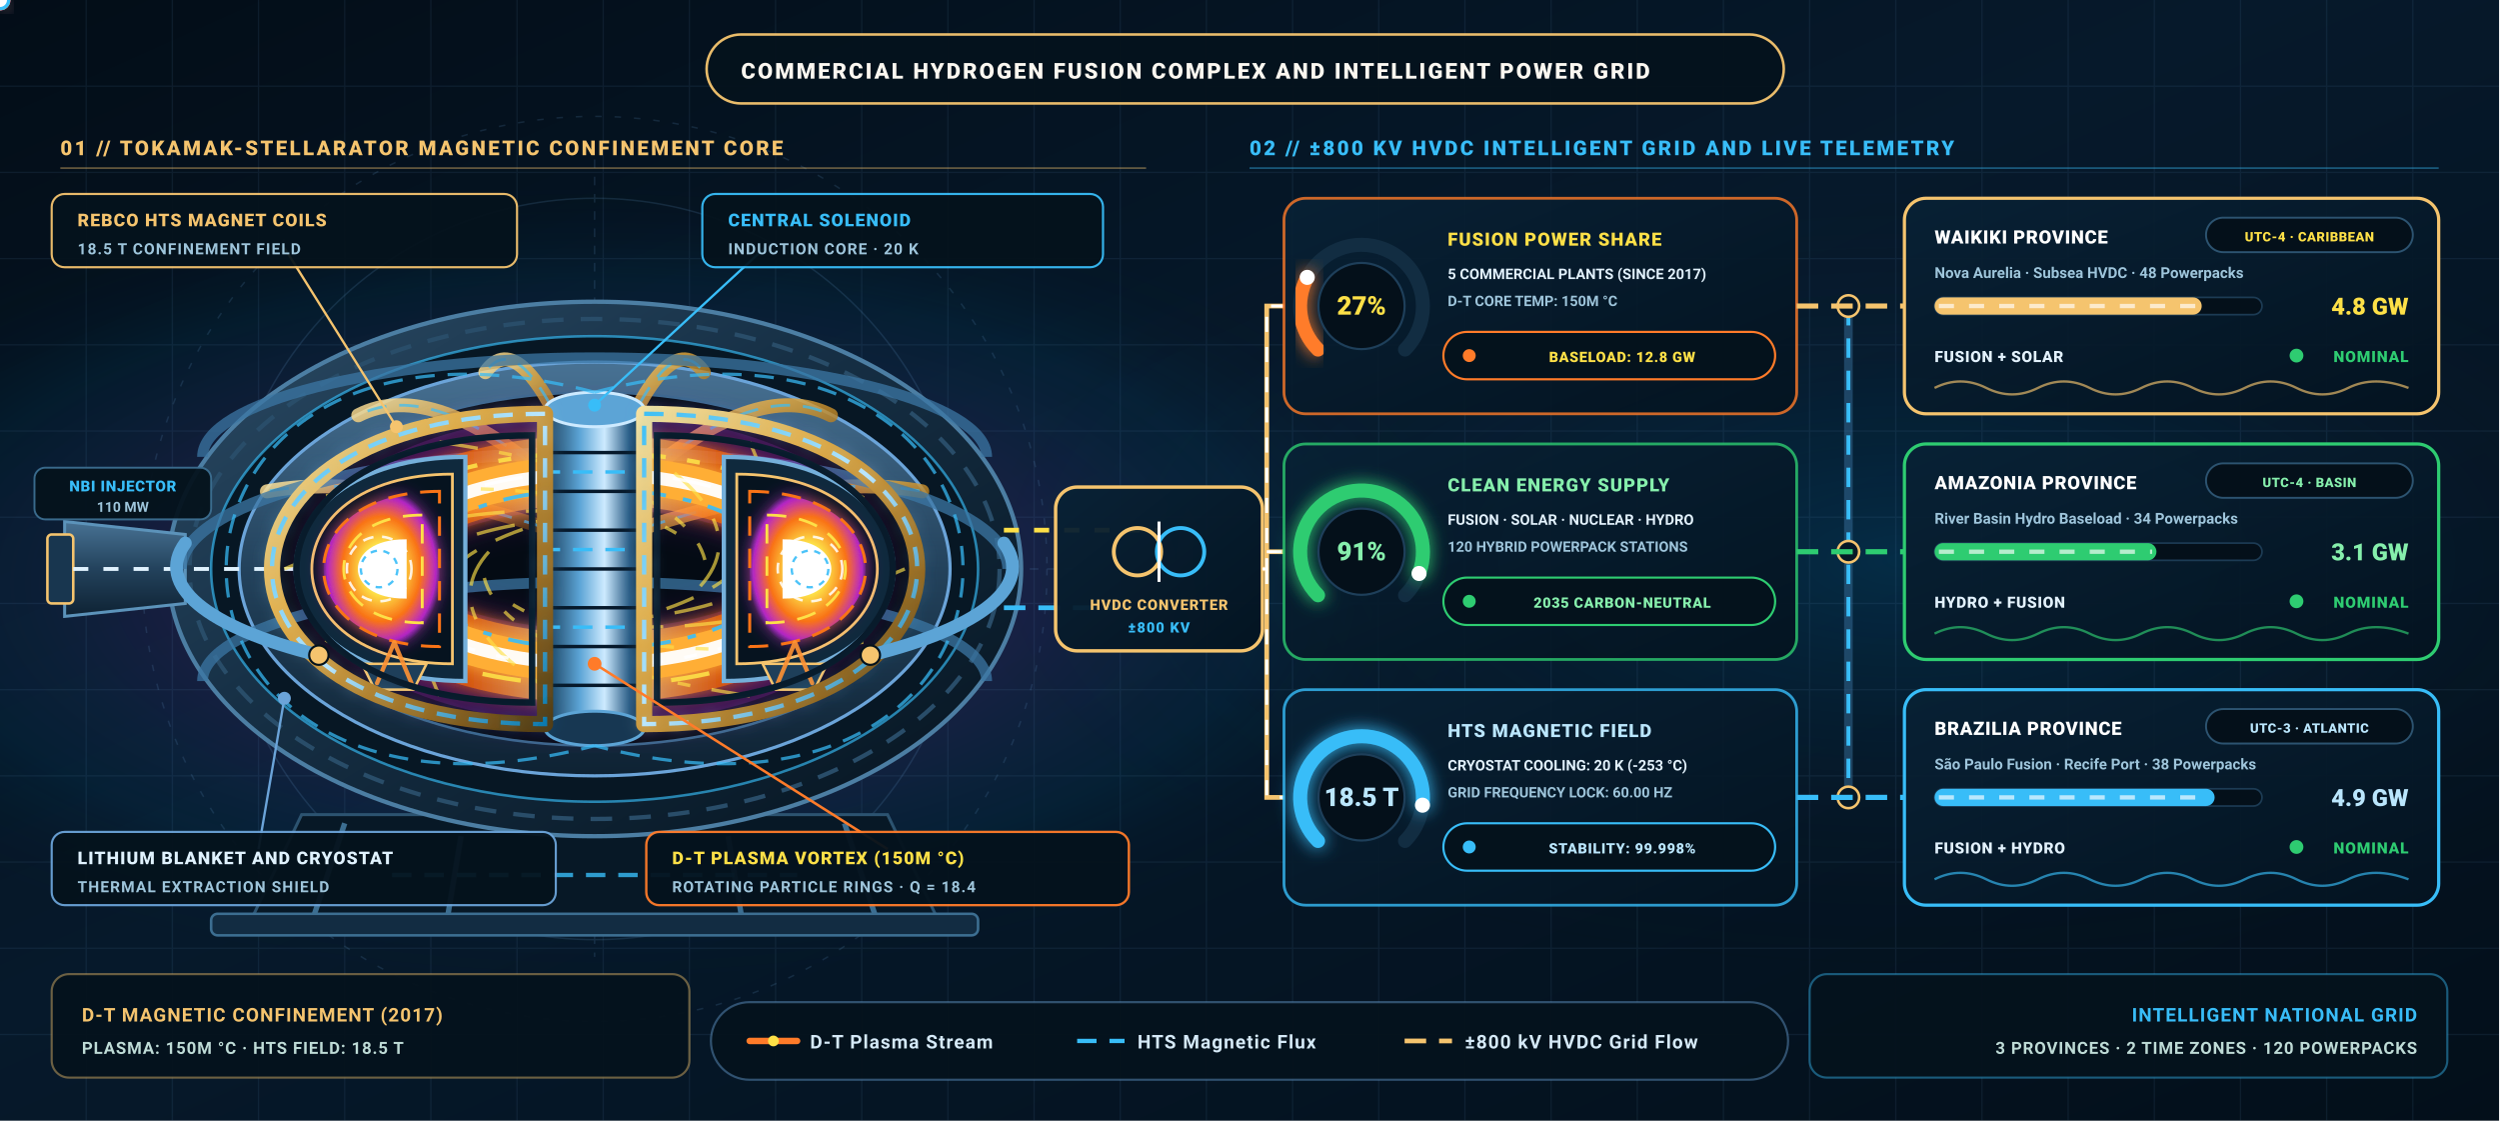
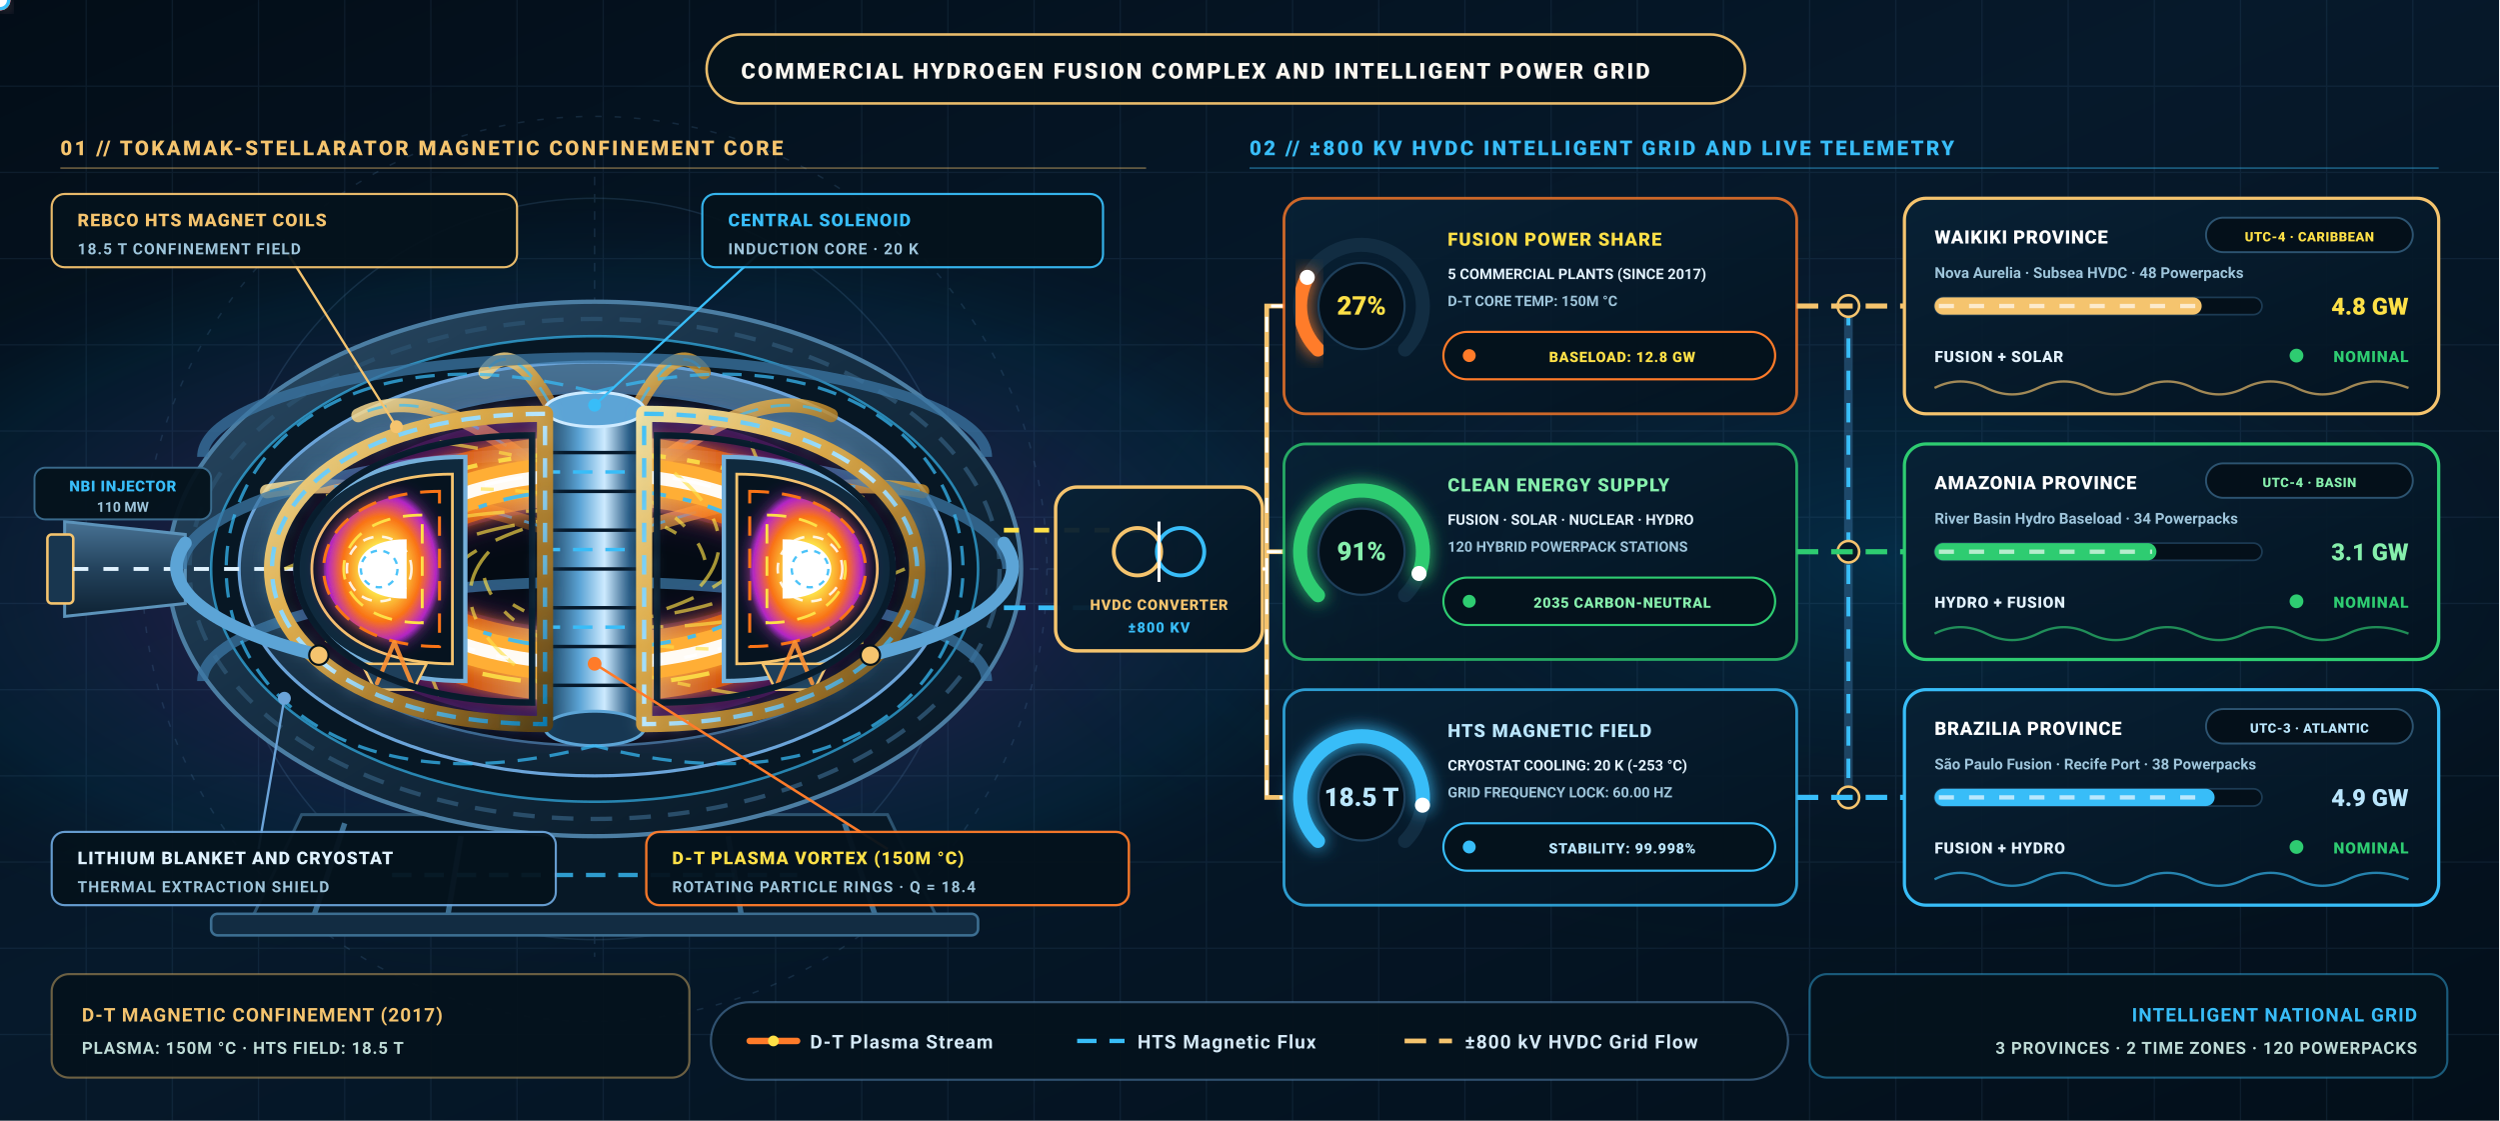
<svg xmlns="http://www.w3.org/2000/svg" class="ill" viewBox="0 0 1160 520">
  <defs>
    <clipPath id="fg-clip-en">
      <rect width="1160" height="520" />
    </clipPath>
    <clipPath id="fg-clip-en-plasma-torus">
      <path d="M126,264 A150,72 0 1,0 426,264 A150,72 0 1,0 126,264 Z M230,264 A46,21 0 1,1 322,264 A46,21 0 1,1 230,264 Z" fill-rule="evenodd" />
    </clipPath>
    <style>
            @keyframes fg-pulse {
                0%, 100% { opacity: 0.82; transform: scale(0.985); }
                50% { opacity: 1; transform: scale(1.025); }
            }
            @keyframes fg-core-pulse {
                0%, 100% { opacity: 0.78; stroke-width: 14px; }
                50% { opacity: 1; stroke-width: 20px; }
            }
            @keyframes fg-beacon {
                0%, 100% { opacity: 0.35; transform: scale(0.85); }
                50% { opacity: 1; transform: scale(1.35); }
            }
            @keyframes fg-dash-flow {
                to { stroke-dashoffset: -56; }
            }
            @keyframes fg-dash-rev {
                to { stroke-dashoffset: 56; }
            }
            @keyframes fg-flux-flow {
                to { stroke-dashoffset: -36; }
            }
            @keyframes fg-spin-cw {
                to { transform: rotate(360deg); }
            }
            @keyframes fg-spin-ccw {
                to { transform: rotate(-360deg); }
            }
            .plasma-pulse {
                transform-box: fill-box;
                transform-origin: center;
                animation: fg-pulse 3.2s ease-in-out infinite;
            }
            .core-pulse {
                animation: fg-core-pulse 2.6s ease-in-out infinite;
            }
            .beacon {
                transform-box: fill-box;
                transform-origin: center;
                animation: fg-beacon 2.4s ease-in-out infinite;
            }
            .particle-ring-cw {
                stroke-dasharray: 18 10 6 10;
                animation: fg-dash-flow 2.2s linear infinite;
            }
            .particle-ring-ccw {
                stroke-dasharray: 12 8 4 8;
                animation: fg-dash-rev 2.8s linear infinite;
            }
            .rotor-cw {
                transform-box: fill-box;
                transform-origin: center;
                animation: fg-spin-cw 14s linear infinite;
            }
            .rotor-ccw {
                transform-box: fill-box;
                transform-origin: center;
                animation: fg-spin-ccw 10s linear infinite;
            }
            .flux-line {
                stroke-dasharray: 9 6;
                animation: fg-flux-flow 2.4s linear infinite;
            }
            .grid-flow {
                stroke-dasharray: 10 6;
                animation: fg-dash-flow 1.8s linear infinite;
            }
            .grid-flow-fast {
                stroke-dasharray: 7 7;
                animation: fg-dash-flow 1.2s linear infinite;
            }
            @media (prefers-reduced-motion: reduce) {
                .plasma-pulse, .core-pulse, .beacon, .particle-ring-cw, .particle-ring-ccw,
                .rotor-cw, .rotor-ccw, .flux-line, .grid-flow, .grid-flow-fast {
                    animation: none !important;
                }
            }
            text {
                font-family: "Manrope", -apple-system, BlinkMacSystemFont, "Segoe UI", Roboto, sans-serif;
            }
        </style>
    <linearGradient id="fg-bg" x1="0%" y1="0%" x2="100%" y2="100%">
      <stop offset="0%" stop-color="#030d17" />
      <stop offset="45%" stop-color="#06192b" />
      <stop offset="100%" stop-color="#030f1a" />
    </linearGradient>
    <radialGradient id="fg-reactor-ambience" cx="24%" cy="52%" r="36%">
      <stop offset="0%" stop-color="#ff7b29" stop-opacity="0.28" />
      <stop offset="42%" stop-color="#a855f7" stop-opacity="0.14" />
      <stop offset="75%" stop-color="#0284c7" stop-opacity="0.08" />
      <stop offset="100%" stop-color="#030d17" stop-opacity="0" />
    </radialGradient>
    <radialGradient id="fg-grid-ambience" cx="76%" cy="50%" r="38%">
      <stop offset="0%" stop-color="#0284c7" stop-opacity="0.20" />
      <stop offset="55%" stop-color="#0f3d5e" stop-opacity="0.10" />
      <stop offset="100%" stop-color="#030d17" stop-opacity="0" />
    </radialGradient>
    <linearGradient id="fg-cryostat-shell" x1="0%" y1="0%" x2="100%" y2="100%">
      <stop offset="0%" stop-color="#2c4c66" />
      <stop offset="40%" stop-color="#173147" />
      <stop offset="80%" stop-color="#0b1d2c" />
      <stop offset="100%" stop-color="#06111b" />
    </linearGradient>
    <linearGradient id="fg-blanket-metal" x1="0%" y1="0%" x2="0%" y2="100%">
      <stop offset="0%" stop-color="#487294" />
      <stop offset="50%" stop-color="#23425c" />
      <stop offset="100%" stop-color="#0e2233" />
    </linearGradient>
    <linearGradient id="fg-hts-coil" x1="0%" y1="0%" x2="100%" y2="100%">
      <stop offset="0%" stop-color="#ffe299" />
      <stop offset="35%" stop-color="#e5a93c" />
      <stop offset="75%" stop-color="#9e6916" />
      <stop offset="100%" stop-color="#593808" />
    </linearGradient>
    <linearGradient id="fg-plasma-grad" x1="0%" y1="0%" x2="100%" y2="0%">
      <stop offset="0%" stop-color="#ec4899" />
      <stop offset="22%" stop-color="#ff6a00" />
      <stop offset="50%" stop-color="#fff3b0" />
      <stop offset="78%" stop-color="#ff6a00" />
      <stop offset="100%" stop-color="#a855f7" />
    </linearGradient>
    <radialGradient id="fg-d-section-plasma" cx="50%" cy="50%" r="52%">
      <stop offset="0%" stop-color="#ffffff" />
      <stop offset="32%" stop-color="#fde047" />
      <stop offset="65%" stop-color="#f97316" />
      <stop offset="90%" stop-color="#c026d3" stop-opacity="0.85" />
      <stop offset="100%" stop-color="#7e22ce" stop-opacity="0" />
    </radialGradient>
    <linearGradient id="fg-solenoid-cyl" x1="0%" y1="0%" x2="100%" y2="0%">
      <stop offset="0%" stop-color="#173752" />
      <stop offset="35%" stop-color="#5ca4d6" />
      <stop offset="60%" stop-color="#cdeaff" />
      <stop offset="85%" stop-color="#2a5c85" />
      <stop offset="100%" stop-color="#0d2236" />
    </linearGradient>
    <linearGradient id="fg-flux-grad" x1="0%" y1="0%" x2="100%" y2="100%">
      <stop offset="0%" stop-color="#38bdf8" stop-opacity="0.95" />
      <stop offset="50%" stop-color="#bae6fd" stop-opacity="1" />
      <stop offset="100%" stop-color="#0284c7" stop-opacity="0.85" />
    </linearGradient>
    <linearGradient id="fg-card-bg" x1="0%" y1="0%" x2="100%" y2="100%">
      <stop offset="0%" stop-color="#082135" stop-opacity="0.95" />
      <stop offset="100%" stop-color="#041320" stop-opacity="0.95" />
    </linearGradient>
    <filter id="fg-glow" x="-25%" y="-25%" width="150%" height="150%">
      <feGaussianBlur stdDeviation="4" result="blur" />
      <feComposite in="SourceGraphic" in2="blur" operator="over" />
    </filter>
    <filter id="fg-soft-glow" x="-35%" y="-35%" width="170%" height="170%">
      <feGaussianBlur stdDeviation="8" result="blur" />
      <feComposite in="SourceGraphic" in2="blur" operator="over" />
    </filter>
  </defs>
  <g clip-path="url(#fg-clip-en)">
    <rect width="1160" height="520" fill="url(#fg-bg)" />
    <rect width="1160" height="520" fill="url(#fg-reactor-ambience)" />
    <rect width="1160" height="520" fill="url(#fg-grid-ambience)" />
    <path d="M40,0 V520 M80,0 V520 M120,0 V520 M160,0 V520 M200,0 V520 M240,0 V520 M280,0 V520 M320,0 V520 M360,0 V520 M400,0 V520 M440,0 V520 M480,0 V520 M520,0 V520 M560,0 V520 M600,0 V520 M640,0 V520 M680,0 V520 M720,0 V520 M760,0 V520 M800,0 V520 M840,0 V520 M880,0 V520 M920,0 V520 M960,0 V520 M1000,0 V520 M1040,0 V520 M1080,0 V520 M1120,0 V520 M0,40 H1160 M0,80 H1160 M0,120 H1160 M0,160 H1160 M0,200 H1160 M0,240 H1160 M0,280 H1160 M0,320 H1160 M0,360 H1160 M0,400 H1160 M0,440 H1160 M0,480 H1160" stroke="#6BA4D9" stroke-width="0.6" opacity="0.09" />
    <g stroke="#6BA4D9" stroke-width="0.7" fill="none" opacity="0.16">
      <circle cx="276" cy="264" r="210" stroke-dasharray="3 6" />
      <circle cx="276" cy="264" r="172" />
      <line x1="54" y1="264" x2="498" y2="264" stroke-dasharray="4 4" />
      <line x1="276" y1="74" x2="276" y2="444" stroke-dasharray="4 4" />
    </g>
    <g font-size="9.5" font-weight="800" letter-spacing="1.1">
      <text x="28" y="72" fill="#f5c46e">01 // TOKAMAK-STELLARATOR MAGNETIC CONFINEMENT CORE</text>
      <line x1="28" y1="78" x2="532" y2="78" stroke="#f5c46e" stroke-width="0.8" opacity="0.4" />
      <text x="580" y="72" fill="#38bdf8">02 // ±800 KV HVDC INTELLIGENT GRID AND LIVE TELEMETRY</text>
      <line x1="580" y1="78" x2="1132" y2="78" stroke="#38bdf8" stroke-width="0.8" opacity="0.4" />
    </g>
    <g>
      <polygon points="116,428 140,378 412,378 436,428" fill="#071826" stroke="#2c5370" stroke-width="1.4" />
      <rect x="98" y="424" width="356" height="10" rx="3" fill="#122c42" stroke="#3c6e91" stroke-width="1.2" />
      <g stroke="#3c6e91" stroke-width="2.5">
        <line x1="160" y1="382" x2="146" y2="424" />
        <line x1="214" y1="388" x2="208" y2="424" />
        <line x1="338" y1="388" x2="344" y2="424" />
        <line x1="392" y1="382" x2="406" y2="424" />
      </g>
      <path d="M182,406 H370" stroke="#38bdf8" stroke-width="2" stroke-dasharray="6 4" class="flux-line" opacity="0.8" />
    </g>
    <g>
      <ellipse cx="276" cy="264" rx="198" ry="124" fill="url(#fg-cryostat-shell)" stroke="#4c7ea3" stroke-width="2" />
      <ellipse cx="276" cy="264" rx="188" ry="116" fill="none" stroke="#294d69" stroke-width="2" stroke-dasharray="10 8" />
      <ellipse cx="276" cy="264" rx="178" ry="108" fill="#071724" stroke="#38bdf8" stroke-width="1.2" stroke-opacity="0.65" />
      <ellipse cx="276" cy="264" rx="165" ry="96" fill="url(#fg-blanket-metal)" stroke="#6ba4d9" stroke-width="1.5" />
      <ellipse cx="276" cy="264" rx="152" ry="82" fill="#040b14" stroke="#3b698c" stroke-width="1.2" />
    </g>
    <g>
      <polygon points="30,242 86,248 86,280 30,286" fill="url(#fg-blanket-metal)" stroke="#5c93ba" stroke-width="1.4" />
      <rect x="22" y="248" width="12" height="32" rx="2" fill="#18364f" stroke="#f5c46e" stroke-width="1.2" />
      <line x1="34" y1="264" x2="140" y2="264" stroke="#38bdf8" stroke-width="4" opacity="0.35" filter="url(#fg-glow)" />
      <line x1="34" y1="264" x2="140" y2="264" stroke="#e0f2fe" stroke-width="1.8" stroke-dasharray="6 4" class="grid-flow-fast" />
      <g>
        <rect x="16" y="217" width="82" height="24" rx="5" fill="#04121c" stroke="#3c6e91" stroke-width="0.9" opacity="0.94" />
        <text x="57" y="228" fill="#38bdf8" font-size="7.0" font-weight="800" text-anchor="middle" letter-spacing="0.3">NBI INJECTOR</text>
        <text x="57" y="237.5" fill="#9ec5db" font-size="6.5" font-weight="700" text-anchor="middle">110 MW</text>
      </g>
    </g>
    <g>
      <path d="M251.9,244.5 Q172.2,219 123.9,228" fill="none" stroke="url(#fg-hts-coil)" stroke-width="6.5" stroke-linecap="round" opacity="0.82" />
      <path d="M251.9,244.5 Q172.2,219 123.9,228" fill="none" stroke="#38bdf8" stroke-width="1.3" stroke-dasharray="5 4" class="flux-line" opacity="0.7" />
      <path d="M258.6,225.4 Q201.1,174.8 166.3,192.7" fill="none" stroke="url(#fg-hts-coil)" stroke-width="6.5" stroke-linecap="round" opacity="0.82" />
      <path d="M258.6,225.4 Q201.1,174.8 166.3,192.7" fill="none" stroke="#38bdf8" stroke-width="1.3" stroke-dasharray="5 4" class="flux-line" opacity="0.7" />
      <path d="M268,214.5 Q241.4,149.9 225.3,172.7" fill="none" stroke="url(#fg-hts-coil)" stroke-width="6.5" stroke-linecap="round" opacity="0.82" />
      <path d="M268,214.5 Q241.4,149.9 225.3,172.7" fill="none" stroke="#38bdf8" stroke-width="1.3" stroke-dasharray="5 4" class="flux-line" opacity="0.7" />
      <path d="M284,214.5 Q310.6,149.9 326.7,172.7" fill="none" stroke="url(#fg-hts-coil)" stroke-width="6.5" stroke-linecap="round" opacity="0.82" />
      <path d="M284,214.5 Q310.6,149.9 326.7,172.7" fill="none" stroke="#38bdf8" stroke-width="1.3" stroke-dasharray="5 4" class="flux-line" opacity="0.7" />
      <path d="M293.4,225.4 Q350.9,174.8 385.7,192.7" fill="none" stroke="url(#fg-hts-coil)" stroke-width="6.5" stroke-linecap="round" opacity="0.82" />
      <path d="M293.4,225.4 Q350.9,174.8 385.7,192.7" fill="none" stroke="#38bdf8" stroke-width="1.3" stroke-dasharray="5 4" class="flux-line" opacity="0.7" />
      <path d="M300.1,244.5 Q379.8,219 428.1,228" fill="none" stroke="url(#fg-hts-coil)" stroke-width="6.5" stroke-linecap="round" opacity="0.82" />
      <path d="M300.1,244.5 Q379.8,219 428.1,228" fill="none" stroke="#38bdf8" stroke-width="1.3" stroke-dasharray="5 4" class="flux-line" opacity="0.7" />
    </g>
    <g fill="none">
      <path d="M94,212 A182,46 0 0,1 458,212" stroke="#3b76a3" stroke-width="5" opacity="0.75" />
      <path d="M84,264 A192,54 0 0,1 468,264" stroke="#3b76a3" stroke-width="5.5" opacity="0.75" />
      <path d="M94,316 A182,46 0 0,1 458,316" stroke="#3b76a3" stroke-width="5" opacity="0.75" />
    </g>
    <g class="plasma-pulse">
      <ellipse cx="276" cy="264" rx="112" ry="50" fill="none" stroke="#c026d3" stroke-width="44" opacity="0.32" filter="url(#fg-soft-glow)" />
      <ellipse cx="276" cy="264" rx="104" ry="46" fill="none" stroke="url(#fg-plasma-grad)" stroke-width="32" opacity="0.78" filter="url(#fg-glow)" />
      <ellipse cx="276" cy="264" rx="100" ry="44" fill="none" stroke="#ffae34" stroke-width="17" class="core-pulse" filter="url(#fg-glow)" />
      <ellipse cx="276" cy="264" rx="100" ry="44" fill="none" stroke="#ffffff" stroke-width="6" opacity="0.95" />
    </g>
    <g clip-path="url(#fg-clip-en-plasma-torus)">
      <path d="M420,264 Q332.2,301.7 258.2,286.6" fill="none" stroke="#fde047" stroke-width="1.6" stroke-dasharray="7 5" class="particle-ring-cw" opacity="0.65" />
      <path d="M400.7,298 Q284.5,309.8 236.2,279.4" fill="none" stroke="#fde047" stroke-width="1.6" stroke-dasharray="7 5" class="particle-ring-cw" opacity="0.65" />
      <path d="M348,322.9 Q234.6,305.7 224.8,268.2" fill="none" stroke="#fde047" stroke-width="1.6" stroke-dasharray="7 5" class="particle-ring-cw" opacity="0.65" />
      <path d="M276,332 Q195.7,290.4 227.1,255.8" fill="none" stroke="#fde047" stroke-width="1.6" stroke-dasharray="7 5" class="particle-ring-cw" opacity="0.65" />
      <path d="M204,322.9 Q178.4,268 242.6,245.6" fill="none" stroke="#fde047" stroke-width="1.6" stroke-dasharray="7 5" class="particle-ring-cw" opacity="0.65" />
      <path d="M151.3,298 Q187.2,244.6 267,240.4" fill="none" stroke="#fde047" stroke-width="1.6" stroke-dasharray="7 5" class="particle-ring-cw" opacity="0.65" />
      <path d="M132,264 Q219.8,226.3 293.8,241.4" fill="none" stroke="#fde047" stroke-width="1.6" stroke-dasharray="7 5" class="particle-ring-cw" opacity="0.65" />
      <path d="M151.3,230 Q267.5,218.2 315.8,248.6" fill="none" stroke="#fde047" stroke-width="1.6" stroke-dasharray="7 5" class="particle-ring-cw" opacity="0.65" />
      <path d="M204,205.1 Q317.4,222.3 327.2,259.8" fill="none" stroke="#fde047" stroke-width="1.6" stroke-dasharray="7 5" class="particle-ring-cw" opacity="0.65" />
      <path d="M276,196 Q356.3,237.6 324.9,272.2" fill="none" stroke="#fde047" stroke-width="1.6" stroke-dasharray="7 5" class="particle-ring-cw" opacity="0.65" />
      <path d="M348,205.1 Q373.6,260 309.4,282.4" fill="none" stroke="#fde047" stroke-width="1.6" stroke-dasharray="7 5" class="particle-ring-cw" opacity="0.65" />
      <path d="M400.7,230 Q364.8,283.4 285,287.6" fill="none" stroke="#fde047" stroke-width="1.6" stroke-dasharray="7 5" class="particle-ring-cw" opacity="0.65" />
    </g>
    <g fill="none">
      <ellipse id="fg-orbit-1-en" cx="276" cy="264" rx="120" ry="54" stroke="#fde047" stroke-width="2" class="particle-ring-cw" opacity="0.9" />
      <ellipse id="fg-orbit-2-en" cx="276" cy="264" rx="85" ry="37" stroke="#38bdf8" stroke-width="1.8" class="particle-ring-ccw" opacity="0.9" />
      <ellipse id="fg-orbit-3-en" cx="276" cy="264" rx="102" ry="45" stroke="#ffffff" stroke-width="1.5" stroke-dasharray="10 14" class="particle-ring-cw" opacity="0.85" />
    </g>
    <g filter="url(#fg-glow)">
      <circle r="4" fill="#ffffff" stroke="#f97316" stroke-width="1.5">
        <animateMotion dur="3.4s" repeatCount="indefinite">
          <mpath href="#fg-orbit-1-en" />
        </animateMotion>
      </circle>
      <circle r="3.5" fill="#fde047">
        <animateMotion dur="3.4s" begin="-1.7s" repeatCount="indefinite">
          <mpath href="#fg-orbit-1-en" />
        </animateMotion>
      </circle>
      <circle r="3.5" fill="#38bdf8" stroke="#ffffff" stroke-width="1">
        <animateMotion dur="2.8s" repeatCount="indefinite">
          <mpath href="#fg-orbit-2-en" />
        </animateMotion>
      </circle>
      <circle r="3" fill="#e0f2fe">
        <animateMotion dur="2.8s" begin="-1.4s" repeatCount="indefinite">
          <mpath href="#fg-orbit-2-en" />
        </animateMotion>
      </circle>
      <circle r="4.2" fill="#fffbeb" stroke="#ec4899" stroke-width="1.4">
        <animateMotion dur="2.2s" repeatCount="indefinite">
          <mpath href="#fg-orbit-3-en" />
        </animateMotion>
      </circle>
    </g>
    <g>
      <path d="M216,212 C111,212 111,316 216,316 Z" fill="#0f293d" stroke="#75b0db" stroke-width="2" />
      <path d="M210,220 C123,220 123,308 210,308 Z" fill="#06131f" stroke="#f5c46e" stroke-width="1.3" />
      <path d="M204,228 C132.3,228 132.3,300 204,300 Z" fill="url(#fg-d-section-plasma)" class="plasma-pulse" filter="url(#fg-glow)" />
      <path d="M204,228 C132.3,228 132.3,300 204,300 Z" fill="none" stroke="#f97316" stroke-width="1.4" stroke-dasharray="4 3" class="flux-line" />
      <path d="M196,239 C147.4,239 147.4,289 196,289 Z" fill="none" stroke="#fde047" stroke-width="1.3" stroke-dasharray="3 3" class="flux-line" />
      <path d="M188,251 C159.8,251 159.8,277 188,277 Z" fill="#ffffff" stroke="#ffffff" stroke-width="1.5" />
      <g transform="translate(176, 264)">
        <circle r="15" fill="none" stroke="#ffffff" stroke-width="1.2" stroke-dasharray="5 4" class="rotor-cw" opacity="0.85" />
        <circle r="8.5" fill="none" stroke="#38bdf8" stroke-width="1.1" stroke-dasharray="3 3" class="rotor-ccw" opacity="0.9" />
        <circle r="2.8" fill="#ffffff" />
      </g>
      <path d="M168,308 L174,320 L192,320 L198,308 Z" fill="#1e3f5a" stroke="#f5c46e" stroke-width="1.2" />
      <path d="M183,298 L175,317 M183,298 L191,317" stroke="#ff9233" stroke-width="2" stroke-linecap="round" opacity="0.9" />
    </g>
    <g>
      <path d="M336,212 C441,212 441,316 336,316 Z" fill="#0f293d" stroke="#75b0db" stroke-width="2" />
      <path d="M342,220 C429,220 429,308 342,308 Z" fill="#06131f" stroke="#f5c46e" stroke-width="1.3" />
      <path d="M348,228 C419.7,228 419.7,300 348,300 Z" fill="url(#fg-d-section-plasma)" class="plasma-pulse" filter="url(#fg-glow)" />
      <path d="M348,228 C419.7,228 419.7,300 348,300 Z" fill="none" stroke="#f97316" stroke-width="1.4" stroke-dasharray="4 3" class="flux-line" />
      <path d="M356,239 C404.6,239 404.6,289 356,289 Z" fill="none" stroke="#fde047" stroke-width="1.3" stroke-dasharray="3 3" class="flux-line" />
      <path d="M364,251 C392.2,251 392.2,277 364,277 Z" fill="#ffffff" stroke="#ffffff" stroke-width="1.5" />
      <g transform="translate(376, 264)">
        <circle r="15" fill="none" stroke="#ffffff" stroke-width="1.2" stroke-dasharray="5 4" class="rotor-cw" opacity="0.85" />
        <circle r="8.5" fill="none" stroke="#38bdf8" stroke-width="1.1" stroke-dasharray="3 3" class="rotor-ccw" opacity="0.9" />
        <circle r="2.8" fill="#ffffff" />
      </g>
      <path d="M354,308 L360,320 L378,320 L384,308 Z" fill="#1e3f5a" stroke="#f5c46e" stroke-width="1.2" />
      <path d="M369,298 L361,317 M369,298 L377,317" stroke="#ff9233" stroke-width="2" stroke-linecap="round" opacity="0.9" />
    </g>
    <g>
      <rect x="253" y="190" width="46" height="148" rx="6" fill="url(#fg-solenoid-cyl)" stroke="#8fd3ff" stroke-width="1.8" />
      <g stroke="#06192b" stroke-width="1.6">
        <line x1="253" y1="210" x2="299" y2="210" />
        <line x1="253" y1="228" x2="299" y2="228" />
        <line x1="253" y1="246" x2="299" y2="246" />
        <line x1="253" y1="264" x2="299" y2="264" />
        <line x1="253" y1="282" x2="299" y2="282" />
        <line x1="253" y1="300" x2="299" y2="300" />
        <line x1="253" y1="318" x2="299" y2="318" />
      </g>
      <g stroke="#38bdf8" stroke-width="1.6" stroke-dasharray="5 3" class="flux-line">
        <line x1="251" y1="219" x2="301" y2="219" />
        <line x1="251" y1="255" x2="301" y2="255" />
        <line x1="251" y1="291" x2="301" y2="291" />
      </g>
      <ellipse cx="276" cy="190" rx="23" ry="8" fill="#5ca4d6" stroke="#cdeaff" stroke-width="1.4" />
      <ellipse cx="276" cy="338" rx="23" ry="8" fill="#173752" stroke="#5ca4d6" stroke-width="1.4" />
    </g>
    <g>
      <path d="M253,192 C84,192 84,336 253,336 Z" fill="none" stroke="url(#fg-hts-coil)" stroke-width="7.5" stroke-linejoin="round" />
      <path d="M247,202 C101.1,202 101.1,326 247,326 Z" fill="none" stroke="#081b2b" stroke-width="3" />
      <path d="M299,192 C468,192 468,336 299,336 Z" fill="none" stroke="url(#fg-hts-coil)" stroke-width="7.5" stroke-linejoin="round" />
      <path d="M305,202 C450.9,202 450.9,326 305,326 Z" fill="none" stroke="#081b2b" stroke-width="3" />
      <path d="M253,192 C84,192 84,336 253,336 Z" fill="none" stroke="url(#fg-flux-grad)" stroke-width="2" class="flux-line" filter="url(#fg-glow)" />
      <path d="M299,192 C468,192 468,336 299,336 Z" fill="none" stroke="url(#fg-flux-grad)" stroke-width="2" class="flux-line" filter="url(#fg-glow)" />
      <path d="M276,182 C48,122 48,406 276,346" fill="none" stroke="#38bdf8" stroke-width="1.5" class="flux-line" opacity="0.72" />
      <path d="M276,182 C504,122 504,406 276,346" fill="none" stroke="#38bdf8" stroke-width="1.5" class="flux-line" opacity="0.72" />
      <path d="M86,252 A190,54 0 0,0 148,304" fill="none" stroke="#5ca4d6" stroke-width="6" stroke-linecap="round" />
      <path d="M466,252 A190,54 0 0,1 404,304" fill="none" stroke="#5ca4d6" stroke-width="6" stroke-linecap="round" />
      <circle cx="148" cy="304" r="4.5" fill="#f5c46e" stroke="#04121c" stroke-width="1" />
      <circle cx="404" cy="304" r="4.5" fill="#f5c46e" stroke="#04121c" stroke-width="1" />
    </g>
    <g font-size="8.2" font-weight="800" letter-spacing="0.5">
      <g>
        <line x1="184" y1="198" x2="132" y2="115" stroke="#f5c46e" stroke-width="1.1" />
        <circle cx="184" cy="198" r="3" fill="#f5c46e" />
        <rect x="24" y="90" width="216" height="34" rx="6" fill="#04121c" stroke="#f5c46e" stroke-width="1" opacity="0.94" />
        <text x="36" y="105" fill="#f5c46e">REBCO HTS MAGNET COILS</text>
        <text x="36" y="118" fill="#9ec5db" font-size="7.2" font-weight="600">18.5 T CONFINEMENT FIELD</text>
      </g>
      <g>
        <line x1="276" y1="188" x2="355" y2="115" stroke="#38bdf8" stroke-width="1.1" />
        <circle cx="276" cy="188" r="3" fill="#38bdf8" />
        <rect x="326" y="90" width="186" height="34" rx="6" fill="#04121c" stroke="#38bdf8" stroke-width="1" opacity="0.94" />
        <text x="338" y="105" fill="#38bdf8">CENTRAL SOLENOID</text>
        <text x="338" y="118" fill="#9ec5db" font-size="7.2" font-weight="600">INDUCTION CORE · 20 K</text>
      </g>
      <g>
        <line x1="132" y1="324" x2="120" y2="394" stroke="#6BA4D9" stroke-width="1.1" />
        <circle cx="132" cy="324" r="3" fill="#6BA4D9" />
        <rect x="24" y="386" width="234" height="34" rx="6" fill="#04121c" stroke="#6BA4D9" stroke-width="1" opacity="0.94" />
        <text x="36" y="401" fill="#e0f2fe">LITHIUM BLANKET AND CRYOSTAT</text>
        <text x="36" y="414" fill="#9ec5db" font-size="7.2" font-weight="600">THERMAL EXTRACTION SHIELD</text>
      </g>
      <g>
        <line x1="276" y1="308" x2="412" y2="394" stroke="#ff7b29" stroke-width="1.2" />
        <circle cx="276" cy="308" r="3.2" fill="#ff7b29" />
        <rect x="300" y="386" width="224" height="34" rx="6" fill="#04121c" stroke="#ff7b29" stroke-width="1.1" opacity="0.95" />
        <text x="312" y="401" fill="#fde047">D-T PLASMA VORTEX (150M °C)</text>
        <text x="312" y="414" fill="#9ec5db" font-size="7.2" font-weight="600">ROTATING PARTICLE RINGS · Q = 18.4</text>
      </g>
    </g>
    <g>
      <path d="M466,246 H538" stroke="#ff7b29" stroke-width="5" opacity="0.32" filter="url(#fg-glow)" />
      <path d="M466,282 H538" stroke="#38bdf8" stroke-width="5" opacity="0.32" filter="url(#fg-glow)" />
      <path d="M466,246 H538" stroke="#fde047" stroke-width="2.2" stroke-dasharray="8 5" class="grid-flow-fast" />
      <path d="M466,282 H538" stroke="#38bdf8" stroke-width="2.2" stroke-dasharray="8 5" class="grid-flow" />
      <rect x="490" y="226" width="96" height="76" rx="10" fill="url(#fg-card-bg)" stroke="#f5c46e" stroke-width="1.6" />
      <circle cx="528" cy="256" r="11" fill="none" stroke="#f5c46e" stroke-width="1.8" />
      <circle cx="548" cy="256" r="11" fill="none" stroke="#38bdf8" stroke-width="1.8" />
      <line x1="538" y1="242" x2="538" y2="270" stroke="#ffffff" stroke-width="1.4" />
      <text x="538" y="283" fill="#f5c46e" font-size="6.8" font-weight="800" text-anchor="middle" letter-spacing="0.4">HVDC CONVERTER</text>
      <text x="538" y="293.5" fill="#38bdf8" font-size="6.7" font-weight="800" text-anchor="middle" letter-spacing="0.5">±800 KV</text>
    </g>
    <g fill="none">
      <path d="M586,264 H588 V142 H596 M588,256 H596 M588,264 V370 H596" stroke="#f5c46e" stroke-width="2.2" />
      <path d="M586,264 H588 V142 H596 M588,256 H596 M588,264 V370 H596" stroke="#ffffff" stroke-width="1.4" class="grid-flow-fast" />
    </g>
    <g>
      <rect x="596" y="92" width="238" height="100" rx="10" fill="url(#fg-card-bg)" stroke="#ff7b29" stroke-width="1.3" stroke-opacity="0.8" />
      <path d="M611.8,162.2 A28.5,28.5 0 1 1 652.2,162.2" fill="none" stroke="#122d42" stroke-width="6.5" stroke-linecap="round" />
      <path d="M611.8,162.2 A28.5,28.5 0 0 1 606.8,128.7" fill="none" stroke="#ff7b29" stroke-width="6.5" stroke-linecap="round" filter="url(#fg-glow)" />
      <circle cx="606.8" cy="128.7" r="3.5" fill="#ffffff" class="beacon" />
      <circle cx="632" cy="142" r="20" fill="#04101a" stroke="#1e3f5a" stroke-width="1" />
      <text x="632" y="146" fill="#fde047" font-size="12" font-weight="800" text-anchor="middle">27%</text>
      <text x="672" y="114" fill="#fde047" font-size="8.5" font-weight="800" letter-spacing="0.5">FUSION POWER SHARE</text>
      <text x="672" y="129.5" fill="#e2f1fc" font-size="6.8" font-weight="600">5 COMMERCIAL PLANTS (SINCE 2017)</text>
      <text x="672" y="142" fill="#9ec5db" font-size="6.7" font-weight="600">D-T CORE TEMP: 150M °C</text>
      <rect x="670" y="154" width="154" height="22" rx="11" fill="#04121c" stroke="#ff7b29" stroke-width="1" />
      <circle cx="682" cy="165" r="3" fill="#ff7b29" class="beacon" />
      <text x="753" y="168" fill="#fde047" font-size="6.7" font-weight="800" text-anchor="middle" letter-spacing="0.3">BASELOAD: 12.8 GW</text>
    </g>
    <g>
      <rect x="596" y="206" width="238" height="100" rx="10" fill="url(#fg-card-bg)" stroke="#2ecc71" stroke-width="1.3" stroke-opacity="0.8" />
      <path d="M611.8,276.2 A28.5,28.5 0 1 1 652.2,276.2" fill="none" stroke="#122d42" stroke-width="6.5" stroke-linecap="round" />
      <path d="M611.8,276.2 A28.5,28.5 0 1 1 658.7,266.1" fill="none" stroke="#2ecc71" stroke-width="6.5" stroke-linecap="round" filter="url(#fg-glow)" />
      <circle cx="658.7" cy="266.1" r="3.5" fill="#ffffff" class="beacon" />
      <circle cx="632" cy="256" r="20" fill="#04101a" stroke="#1e3f5a" stroke-width="1" />
      <text x="632" y="260" fill="#86efac" font-size="12" font-weight="800" text-anchor="middle">91%</text>
      <text x="672" y="228" fill="#86efac" font-size="8.5" font-weight="800" letter-spacing="0.5">CLEAN ENERGY SUPPLY</text>
      <text x="672" y="243.5" fill="#e2f1fc" font-size="6.8" font-weight="600">FUSION · SOLAR · NUCLEAR · HYDRO</text>
      <text x="672" y="256" fill="#9ec5db" font-size="6.7" font-weight="600">120 HYBRID POWERPACK STATIONS</text>
      <rect x="670" y="268" width="154" height="22" rx="11" fill="#04121c" stroke="#2ecc71" stroke-width="1" />
      <circle cx="682" cy="279" r="3" fill="#2ecc71" class="beacon" />
      <text x="753" y="282" fill="#86efac" font-size="6.7" font-weight="800" text-anchor="middle" letter-spacing="0.3">2035 CARBON-NEUTRAL</text>
    </g>
    <g>
      <rect x="596" y="320" width="238" height="100" rx="10" fill="url(#fg-card-bg)" stroke="#38bdf8" stroke-width="1.3" stroke-opacity="0.8" />
      <path d="M611.8,390.2 A28.5,28.5 0 1 1 652.2,390.2" fill="none" stroke="#122d42" stroke-width="6.5" stroke-linecap="round" />
      <path d="M611.8,390.2 A28.5,28.5 0 1 1 660.3,373.6" fill="none" stroke="#38bdf8" stroke-width="6.5" stroke-linecap="round" filter="url(#fg-glow)" />
      <circle cx="660.3" cy="373.6" r="3.5" fill="#ffffff" class="beacon" />
      <circle cx="632" cy="370" r="20" fill="#04101a" stroke="#1e3f5a" stroke-width="1" />
      <text x="632" y="374" fill="#bae6fd" font-size="12" font-weight="800" text-anchor="middle">18.5 T</text>
      <text x="672" y="342" fill="#bae6fd" font-size="8.5" font-weight="800" letter-spacing="0.5">HTS MAGNETIC FIELD</text>
      <text x="672" y="357.5" fill="#e2f1fc" font-size="6.8" font-weight="600">CRYOSTAT COOLING: 20 K (-253 °C)</text>
      <text x="672" y="370" fill="#9ec5db" font-size="6.7" font-weight="600">GRID FREQUENCY LOCK: 60.00 HZ</text>
      <rect x="670" y="382" width="154" height="22" rx="11" fill="#04121c" stroke="#38bdf8" stroke-width="1" />
      <circle cx="682" cy="393" r="3" fill="#38bdf8" class="beacon" />
      <text x="753" y="396" fill="#bae6fd" font-size="6.7" font-weight="800" text-anchor="middle" letter-spacing="0.3">STABILITY: 99.998%</text>
    </g>
    <g fill="none">
      <path id="fg-tie-bus-en" d="M858,142 V370" stroke="#3b76a3" stroke-width="4" opacity="0.45" />
      <path d="M858,142 V370" stroke="#38bdf8" stroke-width="1.8" stroke-dasharray="6 5" class="flux-line" />
      <g stroke="#f5c46e" stroke-width="1.2" fill="#061826">
        <circle cx="858" cy="142" r="5" />
        <circle cx="858" cy="256" r="5" />
        <circle cx="858" cy="370" r="5" />
      </g>
      <circle r="3.5" fill="#ffffff">
        <animateMotion dur="3.6s" repeatCount="indefinite" keyPoints="0;1;0" keyTimes="0;0.5;1" calcMode="linear">
          <mpath href="#fg-tie-bus-en" />
        </animateMotion>
      </circle>
    </g>
    <g>
      <path id="fg-corr-waikiki-en" d="M834,142 C852,142 862,142 884,142" fill="none" stroke="#f5c46e" stroke-width="5" opacity="0.25" filter="url(#fg-glow)" />
      <path d="M834,142 C852,142 862,142 884,142" fill="none" stroke="#f5c46e" stroke-width="2.4" class="grid-flow" />
      <circle r="4" fill="#ffffff" stroke="#f5c46e" stroke-width="1.5">
        <animateMotion dur="2.2s" repeatCount="indefinite">
          <mpath href="#fg-corr-waikiki-en" />
        </animateMotion>
      </circle>
    </g>
    <g>
      <path id="fg-corr-amazonia-en" d="M834,256 C852,256 862,256 884,256" fill="none" stroke="#2ecc71" stroke-width="5" opacity="0.25" filter="url(#fg-glow)" />
      <path d="M834,256 C852,256 862,256 884,256" fill="none" stroke="#2ecc71" stroke-width="2.4" class="grid-flow" />
      <circle r="4" fill="#ffffff" stroke="#2ecc71" stroke-width="1.5">
        <animateMotion dur="2.5s" repeatCount="indefinite">
          <mpath href="#fg-corr-amazonia-en" />
        </animateMotion>
      </circle>
    </g>
    <g>
      <path id="fg-corr-brazilia-en" d="M834,370 C852,370 862,370 884,370" fill="none" stroke="#38bdf8" stroke-width="5" opacity="0.25" filter="url(#fg-glow)" />
      <path d="M834,370 C852,370 862,370 884,370" fill="none" stroke="#38bdf8" stroke-width="2.4" class="grid-flow" />
      <circle r="4" fill="#ffffff" stroke="#38bdf8" stroke-width="1.5">
        <animateMotion dur="2.0s" repeatCount="indefinite">
          <mpath href="#fg-corr-brazilia-en" />
        </animateMotion>
      </circle>
    </g>
    <g>
      <rect x="884" y="92" width="248" height="100" rx="10" fill="url(#fg-card-bg)" stroke="#f5c46e" stroke-width="1.5" />
      <text x="898" y="113" fill="#ffffff" font-size="8.6" font-weight="800" letter-spacing="0.3">WAIKIKI PROVINCE</text>
      <rect x="1024" y="101" width="96" height="16" rx="8" fill="#04101a" stroke="#2c5370" stroke-width="0.9" />
      <text x="1072" y="112" fill="#fde047" font-size="6.1" font-weight="800" text-anchor="middle" letter-spacing="0.2">UTC-4 · CARIBBEAN</text>
      <text x="898" y="129" fill="#9ec5db" font-size="7.0" font-weight="600">Nova Aurelia · Subsea HVDC · 48 Powerpacks</text>
      <rect x="898" y="138" width="152" height="8" rx="4" fill="#04101a" stroke="#1c3b54" stroke-width="0.8" />
      <rect x="898" y="138" width="124" height="8" rx="4" fill="#f5c46e" />
      <line x1="900" y1="142" x2="1020" y2="142" stroke="#ffffff" stroke-width="2" stroke-dasharray="6 8" class="grid-flow-fast" opacity="0.65" />
      <text x="1118" y="146" fill="#fde047" font-size="11" font-weight="800" text-anchor="end">4.8 GW</text>
      <text x="898" y="168" fill="#e2f1fc" font-size="7.2" font-weight="800" letter-spacing="0.3">FUSION + SOLAR</text>
      <circle cx="1066" cy="165" r="3.2" fill="#2ecc71" class="beacon" />
      <text x="1118" y="168" fill="#2ecc71" font-size="7.2" font-weight="800" text-anchor="end" letter-spacing="0.4">NOMINAL</text>
      <path d="M898,180 Q910,174 922,180 T946,180 T970,180 T994,180 T1018,180 T1042,180 T1066,180 T1090,180 T1118,180" fill="none" stroke="#f5c46e" stroke-width="1.1" opacity="0.65" />
    </g>
    <g>
      <rect x="884" y="206" width="248" height="100" rx="10" fill="url(#fg-card-bg)" stroke="#2ecc71" stroke-width="1.5" />
      <text x="898" y="227" fill="#ffffff" font-size="8.6" font-weight="800" letter-spacing="0.3">AMAZONIA PROVINCE</text>
      <rect x="1024" y="215" width="96" height="16" rx="8" fill="#04101a" stroke="#2c5370" stroke-width="0.9" />
      <text x="1072" y="226" fill="#86efac" font-size="6.1" font-weight="800" text-anchor="middle" letter-spacing="0.2">UTC-4 · BASIN</text>
      <text x="898" y="243" fill="#9ec5db" font-size="7.0" font-weight="600">River Basin Hydro Baseload · 34 Powerpacks</text>
      <rect x="898" y="252" width="152" height="8" rx="4" fill="#04101a" stroke="#1c3b54" stroke-width="0.8" />
      <rect x="898" y="252" width="103" height="8" rx="4" fill="#2ecc71" />
      <line x1="900" y1="256" x2="999" y2="256" stroke="#ffffff" stroke-width="2" stroke-dasharray="6 8" class="grid-flow-fast" opacity="0.65" />
      <text x="1118" y="260" fill="#86efac" font-size="11" font-weight="800" text-anchor="end">3.1 GW</text>
      <text x="898" y="282" fill="#e2f1fc" font-size="7.2" font-weight="800" letter-spacing="0.3">HYDRO + FUSION</text>
      <circle cx="1066" cy="279" r="3.2" fill="#2ecc71" class="beacon" />
      <text x="1118" y="282" fill="#2ecc71" font-size="7.2" font-weight="800" text-anchor="end" letter-spacing="0.4">NOMINAL</text>
      <path d="M898,294 Q910,288 922,294 T946,294 T970,294 T994,294 T1018,294 T1042,294 T1066,294 T1090,294 T1118,294" fill="none" stroke="#2ecc71" stroke-width="1.1" opacity="0.65" />
    </g>
    <g>
      <rect x="884" y="320" width="248" height="100" rx="10" fill="url(#fg-card-bg)" stroke="#38bdf8" stroke-width="1.5" />
      <text x="898" y="341" fill="#ffffff" font-size="8.6" font-weight="800" letter-spacing="0.3">BRAZILIA PROVINCE</text>
      <rect x="1024" y="329" width="96" height="16" rx="8" fill="#04101a" stroke="#2c5370" stroke-width="0.9" />
      <text x="1072" y="340" fill="#bae6fd" font-size="6.1" font-weight="800" text-anchor="middle" letter-spacing="0.2">UTC-3 · ATLANTIC</text>
      <text x="898" y="357" fill="#9ec5db" font-size="7.0" font-weight="600">São Paulo Fusion · Recife Port · 38 Powerpacks</text>
      <rect x="898" y="366" width="152" height="8" rx="4" fill="#04101a" stroke="#1c3b54" stroke-width="0.8" />
      <rect x="898" y="366" width="130" height="8" rx="4" fill="#38bdf8" />
      <line x1="900" y1="370" x2="1026" y2="370" stroke="#ffffff" stroke-width="2" stroke-dasharray="6 8" class="grid-flow-fast" opacity="0.65" />
      <text x="1118" y="374" fill="#bae6fd" font-size="11" font-weight="800" text-anchor="end">4.9 GW</text>
      <text x="898" y="396" fill="#e2f1fc" font-size="7.2" font-weight="800" letter-spacing="0.3">FUSION + HYDRO</text>
      <circle cx="1066" cy="393" r="3.2" fill="#2ecc71" class="beacon" />
      <text x="1118" y="396" fill="#2ecc71" font-size="7.2" font-weight="800" text-anchor="end" letter-spacing="0.4">NOMINAL</text>
      <path d="M898,408 Q910,402 922,408 T946,408 T970,408 T994,408 T1018,408 T1042,408 T1066,408 T1090,408 T1118,408" fill="none" stroke="#38bdf8" stroke-width="1.1" opacity="0.65" />
    </g>
    <g font-size="10.2" font-weight="800" letter-spacing="1.0">
-       <rect x="328" y="16" width="500" height="32" rx="16" fill="#04121c" stroke="#f5c46e" stroke-width="1.2" opacity="0.95" />
+       <rect x="328" y="16" width="482" height="32" rx="16" fill="#04121c" stroke="#f5c46e" stroke-width="1.2" opacity="0.95" />
      <text x="344" y="36.5" fill="#fbf7f0">COMMERCIAL HYDROGEN FUSION COMPLEX AND INTELLIGENT POWER GRID</text>
    </g>
    <g transform="translate(-7, 0)" font-size="8.8" font-weight="700" letter-spacing="0.5">
      <rect x="337" y="465" width="500" height="36" rx="18" fill="#04121c" stroke="rgba(107, 164, 217, 0.45)" stroke-width="1" opacity="0.95" />
      <line x1="355" y1="483" x2="377" y2="483" stroke="#ff7b29" stroke-width="3" stroke-linecap="round" />
      <circle cx="366" cy="483" r="2.5" fill="#fde047" />
      <text x="383" y="486.5" fill="#d5e9f7">D-T Plasma Stream</text>
      <line x1="507.0" y1="483" x2="529.0" y2="483" stroke="#38bdf8" stroke-width="2" stroke-dasharray="5 3" class="flux-line" />
      <text x="535.0" y="486.5" fill="#d5e9f7">HTS Magnetic Flux</text>
      <line x1="659.0" y1="483" x2="681.0" y2="483" stroke="#f5c46e" stroke-width="2.2" stroke-dasharray="6 4" class="grid-flow" />
      <text x="687.0" y="486.5" fill="#d5e9f7">±800 kV HVDC Grid Flow</text>
    </g>
    <g font-size="8.8" font-weight="700" letter-spacing="0.5">
      <rect x="24" y="452" width="296" height="48" rx="8" fill="#04121c" stroke="rgba(245, 196, 110, 0.45)" stroke-width="1" opacity="0.95" />
      <text x="38" y="474" fill="#f5c46e">D-T MAGNETIC CONFINEMENT (2017)</text>
      <text x="38" y="489" fill="#bedbd6" font-size="7.8" letter-spacing="0.4">PLASMA: 150M °C · HTS FIELD: 18.5 T</text>
    </g>
    <g font-size="8.8" font-weight="700" letter-spacing="0.5" text-anchor="end">
      <rect x="840" y="452" width="296" height="48" rx="8" fill="#04121c" stroke="rgba(56, 189, 248, 0.45)" stroke-width="1" opacity="0.95" />
      <text x="1122" y="474" fill="#38bdf8">INTELLIGENT NATIONAL GRID</text>
      <text x="1122" y="489" fill="#bedbd6" font-size="7.8" letter-spacing="0.4">3 PROVINCES · 2 TIME ZONES · 120 POWERPACKS</text>
    </g>
  </g>
</svg>
